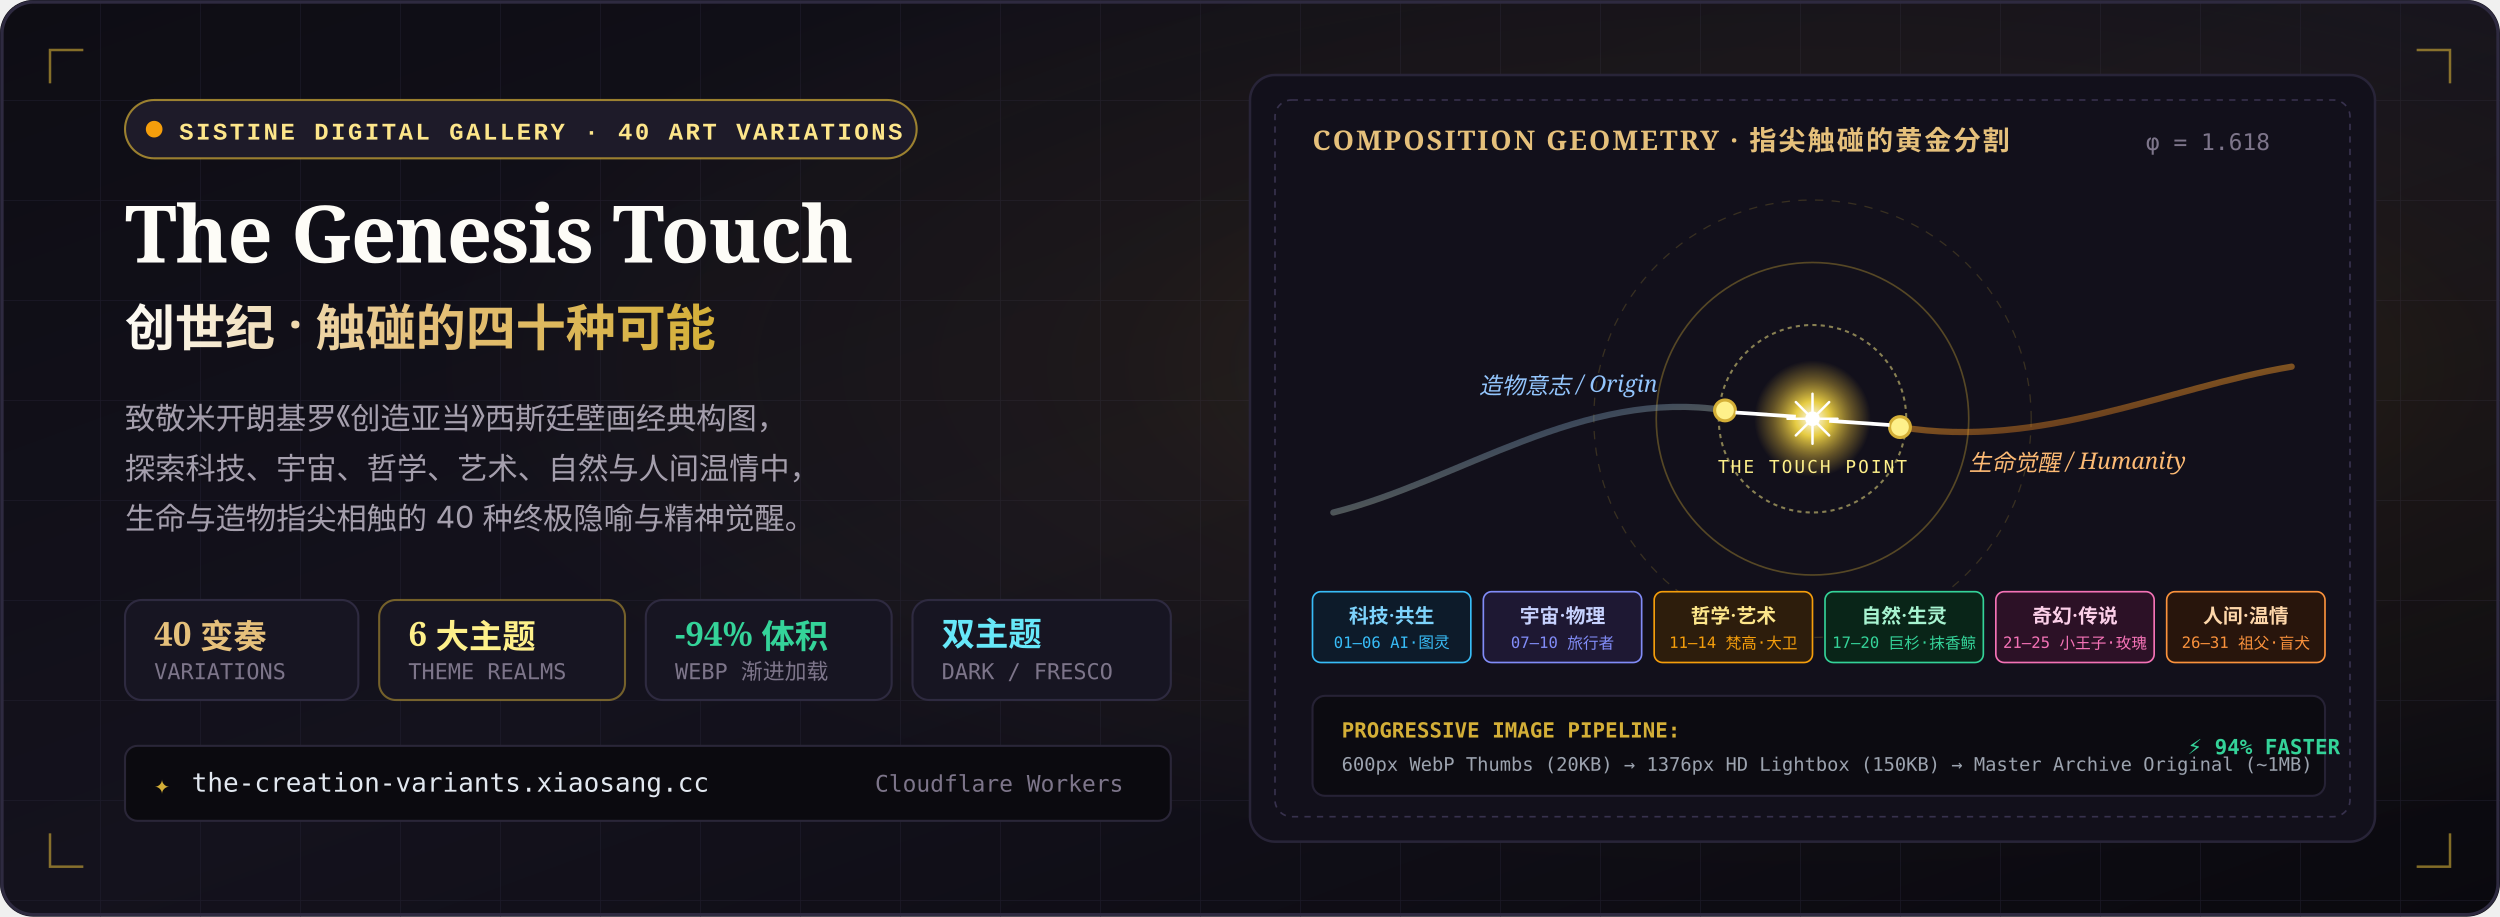
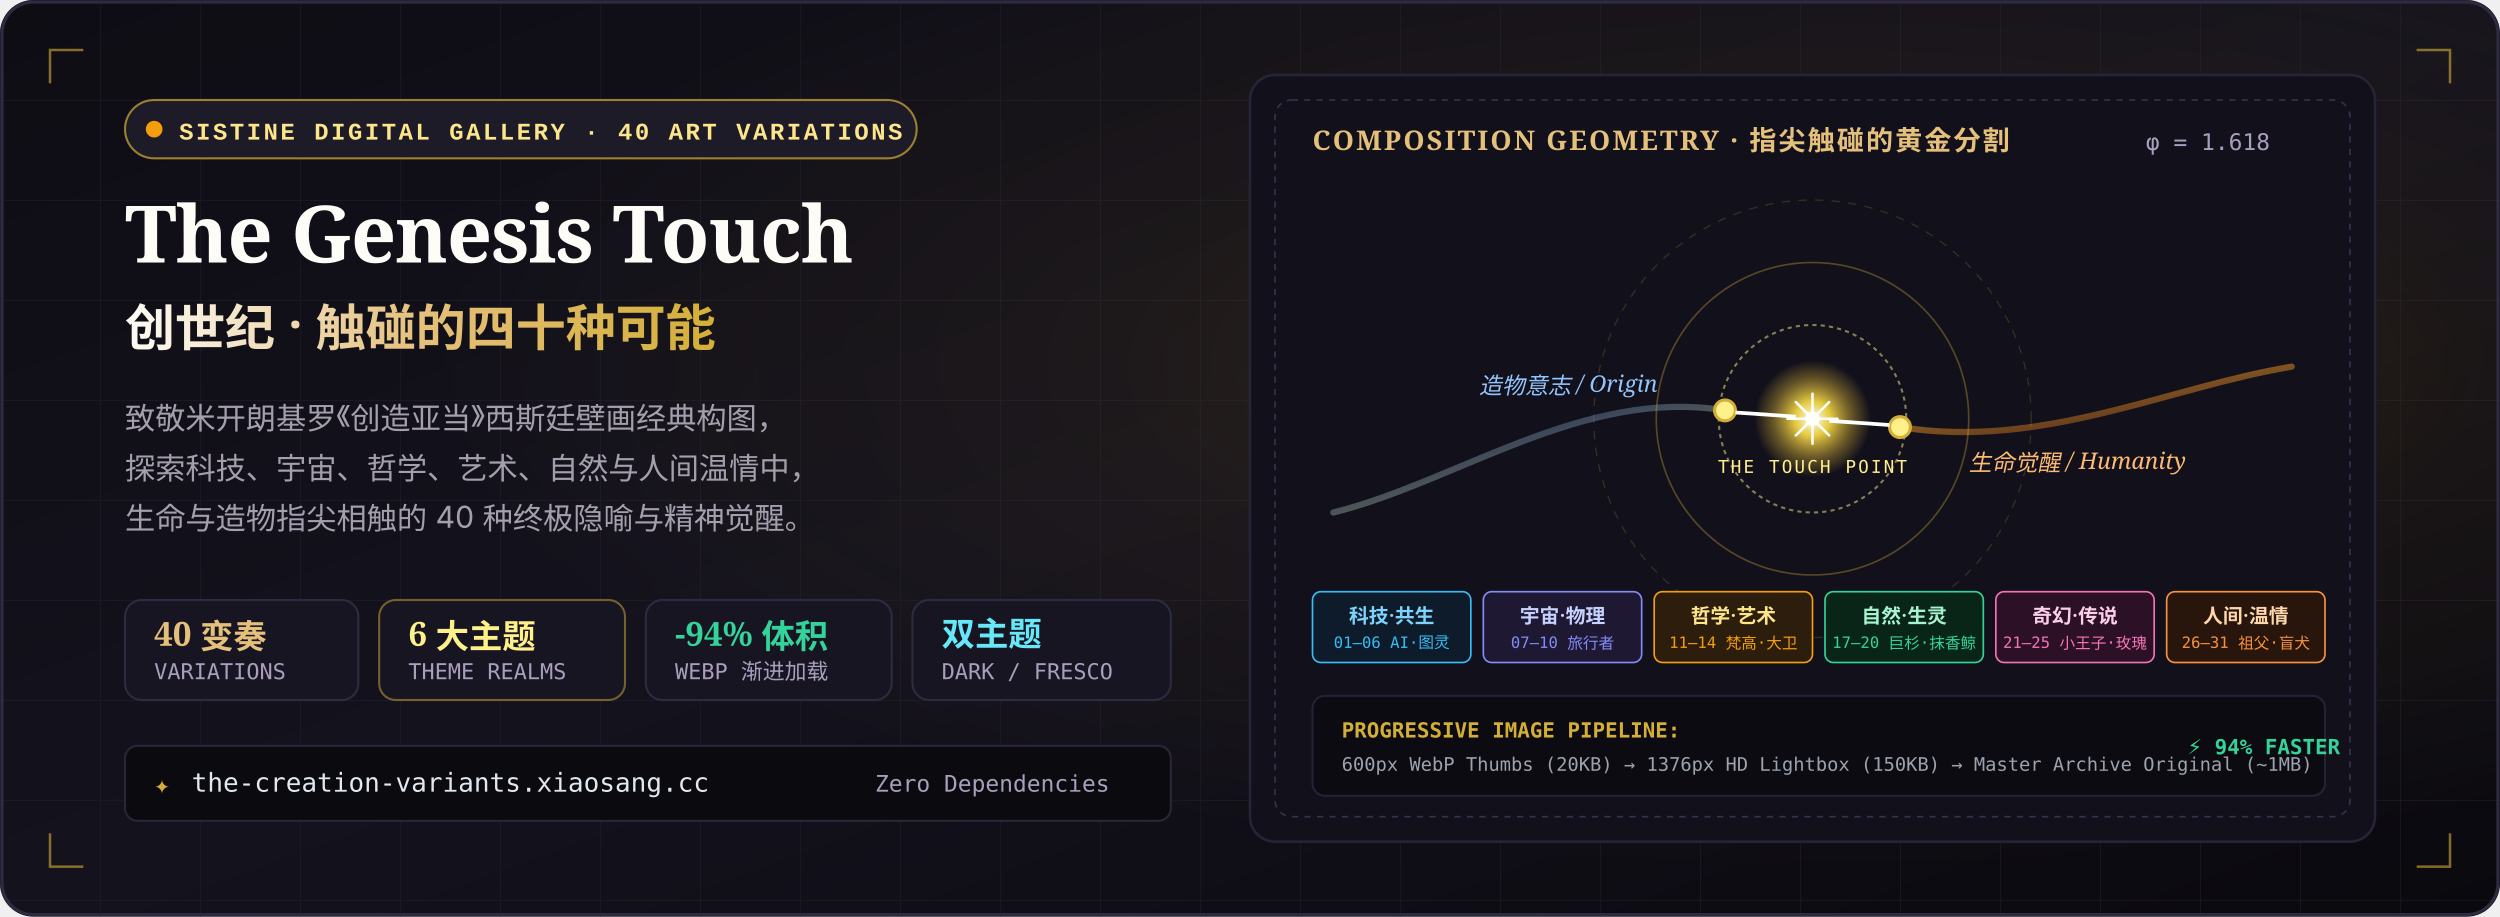
<svg xmlns="http://www.w3.org/2000/svg" width="1200" height="440" viewBox="0 0 1200 440" role="img" aria-labelledby="title desc">
  <defs>
    <linearGradient id="museumBg" x1="0%" y1="0%" x2="100%" y2="100%">
      <stop offset="0%" stop-color="#0e0d14" />
      <stop offset="50%" stop-color="#14121d" />
      <stop offset="100%" stop-color="#0a090e" />
    </linearGradient>
    <radialGradient id="goldAura" cx="72%" cy="40%" r="55%">
      <stop offset="0%" stop-color="#d4af37" stop-opacity="0.18" />
      <stop offset="50%" stop-color="#b8860b" stop-opacity="0.06" />
      <stop offset="100%" stop-color="#d4af37" stop-opacity="0" />
    </radialGradient>
    <radialGradient id="celestialSpark" cx="50%" cy="50%" r="50%">
      <stop offset="0%" stop-color="#ffffff" />
      <stop offset="30%" stop-color="#fde047" stop-opacity="0.9" />
      <stop offset="70%" stop-color="#d4af37" stop-opacity="0.4" />
      <stop offset="100%" stop-color="#d4af37" stop-opacity="0" />
    </radialGradient>
    <linearGradient id="goldTextGrad" x1="0%" y1="0%" x2="100%" y2="0%">
      <stop offset="0%" stop-color="#fdfcf7" />
      <stop offset="50%" stop-color="#e5c07b" />
      <stop offset="100%" stop-color="#d4af37" />
    </linearGradient>
    <linearGradient id="reachArmLeft" x1="0%" y1="0%" x2="100%" y2="100%">
      <stop offset="0%" stop-color="#3b82f6" stop-opacity="0.2" />
      <stop offset="100%" stop-color="#d4af37" stop-opacity="0.8" />
    </linearGradient>
    <linearGradient id="reachArmRight" x1="100%" y1="100%" x2="0%" y2="0%">
      <stop offset="0%" stop-color="#f97316" stop-opacity="0.2" />
      <stop offset="100%" stop-color="#d4af37" stop-opacity="0.8" />
    </linearGradient>
    <pattern id="galleryGrid" width="48" height="48" patternUnits="userSpaceOnUse">
      <path d="M 48 0 L 0 0 0 48" fill="none" stroke="#262235" stroke-width="0.7" stroke-opacity="0.6" />
    </pattern>
  </defs>
  <rect width="1200" height="440" rx="16" fill="url(#museumBg)" />
  <rect width="1200" height="440" rx="16" fill="url(#galleryGrid)" />
  <rect width="1200" height="440" rx="16" fill="url(#goldAura)" />
  <rect x="1" y="1" width="1198" height="438" rx="15" fill="none" stroke="#2e2a40" stroke-width="1.5" />
  <g stroke="#d4af37" stroke-width="1.2" fill="none" opacity="0.6">
    <path d="M 24 40 L 24 24 L 40 24" />
    <path d="M 1176 40 L 1176 24 L 1160 24" />
    <path d="M 24 400 L 24 416 L 40 416" />
    <path d="M 1176 400 L 1176 416 L 1160 416" />
  </g>
  <g id="gallery-left" transform="translate(60, 48)">
    <g id="eyebrow">
      <rect x="0" y="0" width="380" height="28" rx="14" fill="#1e1b29" stroke="#d4af37" stroke-width="1" stroke-opacity="0.7" />
      <circle cx="14" cy="14" r="4" fill="#f59e0b" />
      <text x="26" y="19" font-family="ui-monospace, 'Courier New', monospace" font-size="11.5" font-weight="600" fill="#fde68a" letter-spacing="1.2">SISTINE DIGITAL GALLERY · 40 ART VARIATIONS</text>
    </g>
    <text x="0" y="78" font-family="Georgia, 'Songti SC', serif" font-size="38" font-weight="700" fill="#fdfcf7" letter-spacing="-0.5">
      The Genesis Touch
    </text>
    <text x="0" y="118" font-family="Georgia, 'Songti SC', serif" font-size="24" font-weight="600" fill="url(#goldTextGrad)">
      创世纪 · 触碰的四十种可能
    </text>
    <text x="0" y="158" font-family="-apple-system, BlinkMacSystemFont, 'Segoe UI', 'PingFang SC', sans-serif" font-size="14.5" fill="#a59fad" line-height="24">
      <tspan x="0" dy="0">致敬米开朗基罗《创造亚当》西斯廷壁画经典构图，</tspan>
      <tspan x="0" dy="24">探索科技、宇宙、哲学、艺术、自然与人间温情中，</tspan>
      <tspan x="0" dy="24">生命与造物指尖相触的 40 种终极隐喻与精神觉醒。</tspan>
    </text>
    <g id="exhibition-badges" transform="translate(0, 240)">
      <g transform="translate(0, 0)">
        <rect width="112" height="48" rx="8" fill="#171522" stroke="#2e2a40" stroke-width="1" />
        <text x="14" y="22" font-family="Georgia, serif" font-size="16" font-weight="700" fill="#e5c07b">40 变奏</text>
-         <text x="14" y="38" font-family="ui-monospace, monospace" font-size="10.5" fill="#7d758a">VARIATIONS</text>
+         <text x="14" y="38" font-family="ui-monospace, monospace" font-size="10.5" fill="#a99fbd">VARIATIONS</text>
      </g>
      <g transform="translate(122, 0)">
        <rect width="118" height="48" rx="8" fill="#171522" stroke="#d4af37" stroke-width="1" stroke-opacity="0.5" />
        <text x="14" y="22" font-family="Georgia, serif" font-size="16" font-weight="700" fill="#fef08a">6 大主题</text>
-         <text x="14" y="38" font-family="ui-monospace, monospace" font-size="10.5" fill="#7d758a">THEME REALMS</text>
+         <text x="14" y="38" font-family="ui-monospace, monospace" font-size="10.5" fill="#a99fbd">THEME REALMS</text>
      </g>
      <g transform="translate(250, 0)">
        <rect width="118" height="48" rx="8" fill="#171522" stroke="#2e2a40" stroke-width="1" />
        <text x="14" y="22" font-family="Georgia, serif" font-size="16" font-weight="700" fill="#34d399">-94% 体积</text>
-         <text x="14" y="38" font-family="ui-monospace, monospace" font-size="10.5" fill="#7d758a">WEBP 渐进加载</text>
+         <text x="14" y="38" font-family="ui-monospace, monospace" font-size="10.5" fill="#a99fbd">WEBP 渐进加载</text>
      </g>
      <g transform="translate(378, 0)">
        <rect width="124" height="48" rx="8" fill="#171522" stroke="#2e2a40" stroke-width="1" />
        <text x="14" y="22" font-family="Georgia, serif" font-size="16" font-weight="700" fill="#67e8f9">双主题</text>
-         <text x="14" y="38" font-family="ui-monospace, monospace" font-size="10.5" fill="#7d758a">DARK / FRESCO</text>
+         <text x="14" y="38" font-family="ui-monospace, monospace" font-size="10.5" fill="#a99fbd">DARK / FRESCO</text>
      </g>
    </g>
    <g id="visit-bar" transform="translate(0, 310)">
      <rect width="502" height="36" rx="6" fill="#0b0a0f" stroke="#2a2638" stroke-width="1" />
      <text x="14" y="23" font-family="ui-monospace, monospace" font-size="12.5" fill="#d4af37">✦</text>
      <text x="32" y="22" font-family="ui-monospace, monospace" font-size="12.5" fill="#e2e8f0">the-creation-variants.xiaosang.cc</text>
-       <text x="360" y="22" font-family="ui-monospace, monospace" font-size="11" fill="#7d758a">Cloudflare Workers</text>
+       <text x="360" y="22" font-family="ui-monospace, monospace" font-size="11" fill="#a99fbd">Zero Dependencies</text>
    </g>
  </g>
  <g id="gallery-right" transform="translate(600, 36)">
    <rect width="540" height="368" rx="12" fill="#12101b" stroke="#282438" stroke-width="1.2" />
    <rect x="12" y="12" width="516" height="344" rx="8" fill="none" stroke="#37314d" stroke-width="0.8" stroke-dasharray="3 3" />
    <g transform="translate(30, 36)">
      <text x="0" y="0" font-family="Georgia, serif" font-size="13" font-weight="700" fill="#e5c07b" letter-spacing="1">COMPOSITION GEOMETRY · 指尖触碰的黄金分割</text>
-       <text x="400" y="0" font-family="ui-monospace, monospace" font-size="11" fill="#7d758a">φ = 1.618</text>
+       <text x="400" y="0" font-family="ui-monospace, monospace" font-size="11" fill="#a99fbd">φ = 1.618</text>
    </g>
    <g id="touch-convergence" transform="translate(270, 165)">
      <circle cx="0" cy="0" r="105" fill="none" stroke="#d4af37" stroke-width="0.6" stroke-opacity="0.2" stroke-dasharray="4 4" />
      <circle cx="0" cy="0" r="75" fill="none" stroke="#d4af37" stroke-width="0.8" stroke-opacity="0.35" />
      <circle cx="0" cy="0" r="45" fill="none" stroke="#fef08a" stroke-width="1" stroke-opacity="0.5" stroke-dasharray="2 2" />
      <path d="M -230 45 C -170 30, -110 -15, -42 -4" fill="none" stroke="url(#reachArmLeft)" stroke-width="3" stroke-linecap="round" />
      <circle cx="-42" cy="-4" r="5" fill="#fef08a" stroke="#d4af37" stroke-width="1.5" />
      <text x="-160" y="-12" font-family="Georgia, serif" font-size="11" fill="#93c5fd" font-style="italic">造物意志 / Origin</text>
      <path d="M 230 -25 C 170 -15, 110 15, 42 4" fill="none" stroke="url(#reachArmRight)" stroke-width="3" stroke-linecap="round" />
      <circle cx="42" cy="4" r="5" fill="#fef08a" stroke="#d4af37" stroke-width="1.5" />
      <text x="75" y="25" font-family="Georgia, serif" font-size="11" fill="#fdba74" font-style="italic">生命觉醒 / Humanity</text>
      <circle cx="0" cy="0" r="28" fill="url(#celestialSpark)" />
      <line x1="-37" y1="-3" x2="-8" y2="-1" stroke="#ffffff" stroke-width="1.8" />
      <line x1="8" y1="1" x2="37" y2="3" stroke="#ffffff" stroke-width="1.8" />
      <path d="M 0 -12 L 0 12 M -12 0 L 12 0 M -8 -8 L 8 8 M -8 8 L 8 -8" stroke="#ffffff" stroke-width="1.2" stroke-linecap="round" />
      <circle cx="0" cy="0" r="3.5" fill="#ffffff" />
      <text x="0" y="26" font-family="ui-monospace, monospace" font-size="8.5" fill="#fef08a" text-anchor="middle" letter-spacing="1">THE TOUCH POINT</text>
    </g>
    <g id="realms-row" transform="translate(30, 248)">
      <g transform="translate(0, 0)">
        <rect width="76" height="34" rx="4" fill="#0d1b2a" stroke="#38bdf8" stroke-width="0.8" />
        <text x="38" y="15" font-family="-apple-system, sans-serif" font-size="9.5" font-weight="600" fill="#7dd3fc" text-anchor="middle">科技·共生</text>
        <text x="38" y="27" font-family="ui-monospace, monospace" font-size="7.5" fill="#38bdf8" text-anchor="middle">01–06 AI·图灵</text>
      </g>
      <g transform="translate(82, 0)">
        <rect width="76" height="34" rx="4" fill="#1e1833" stroke="#818cf8" stroke-width="0.8" />
        <text x="38" y="15" font-family="-apple-system, sans-serif" font-size="9.5" font-weight="600" fill="#c7d2fe" text-anchor="middle">宇宙·物理</text>
        <text x="38" y="27" font-family="ui-monospace, monospace" font-size="7.5" fill="#818cf8" text-anchor="middle">07–10 旅行者</text>
      </g>
      <g transform="translate(164, 0)">
        <rect width="76" height="34" rx="4" fill="#2d1d0c" stroke="#f59e0b" stroke-width="0.8" />
        <text x="38" y="15" font-family="-apple-system, sans-serif" font-size="9.5" font-weight="600" fill="#fde68a" text-anchor="middle">哲学·艺术</text>
        <text x="38" y="27" font-family="ui-monospace, monospace" font-size="7.5" fill="#f59e0b" text-anchor="middle">11–14 梵高·大卫</text>
      </g>
      <g transform="translate(246, 0)">
        <rect width="76" height="34" rx="4" fill="#092518" stroke="#34d399" stroke-width="0.8" />
        <text x="38" y="15" font-family="-apple-system, sans-serif" font-size="9.5" font-weight="600" fill="#a7f3d0" text-anchor="middle">自然·生灵</text>
        <text x="38" y="27" font-family="ui-monospace, monospace" font-size="7.5" fill="#34d399" text-anchor="middle">17–20 巨杉·抹香鲸</text>
      </g>
      <g transform="translate(328, 0)">
        <rect width="76" height="34" rx="4" fill="#2c1126" stroke="#f472b6" stroke-width="0.8" />
        <text x="38" y="15" font-family="-apple-system, sans-serif" font-size="9.5" font-weight="600" fill="#fbcfe8" text-anchor="middle">奇幻·传说</text>
        <text x="38" y="27" font-family="ui-monospace, monospace" font-size="7.5" fill="#f472b6" text-anchor="middle">21–25 小王子·玫瑰</text>
      </g>
      <g transform="translate(410, 0)">
        <rect width="76" height="34" rx="4" fill="#28150c" stroke="#fb923c" stroke-width="0.8" />
        <text x="38" y="15" font-family="-apple-system, sans-serif" font-size="9.5" font-weight="600" fill="#fed7aa" text-anchor="middle">人间·温情</text>
        <text x="38" y="27" font-family="ui-monospace, monospace" font-size="7.5" fill="#fb923c" text-anchor="middle">26–31 祖父·盲犬</text>
      </g>
    </g>
    <g transform="translate(30, 298)">
      <rect width="486" height="48" rx="6" fill="#0c0b11" stroke="#262235" stroke-width="1" />
      <text x="14" y="20" font-family="ui-monospace, monospace" font-size="10" font-weight="700" fill="#d4af37">PROGRESSIVE IMAGE PIPELINE:</text>
      <text x="14" y="36" font-family="ui-monospace, monospace" font-size="9" fill="#9ca3af">
        600px WebP Thumbs (20KB) → 1376px HD Lightbox (150KB) → Master Archive Original (~1MB)
      </text>
      <text x="420" y="28" font-family="ui-monospace, monospace" font-size="10" font-weight="700" fill="#34d399">⚡ 94% FASTER</text>
    </g>
  </g>
</svg>
